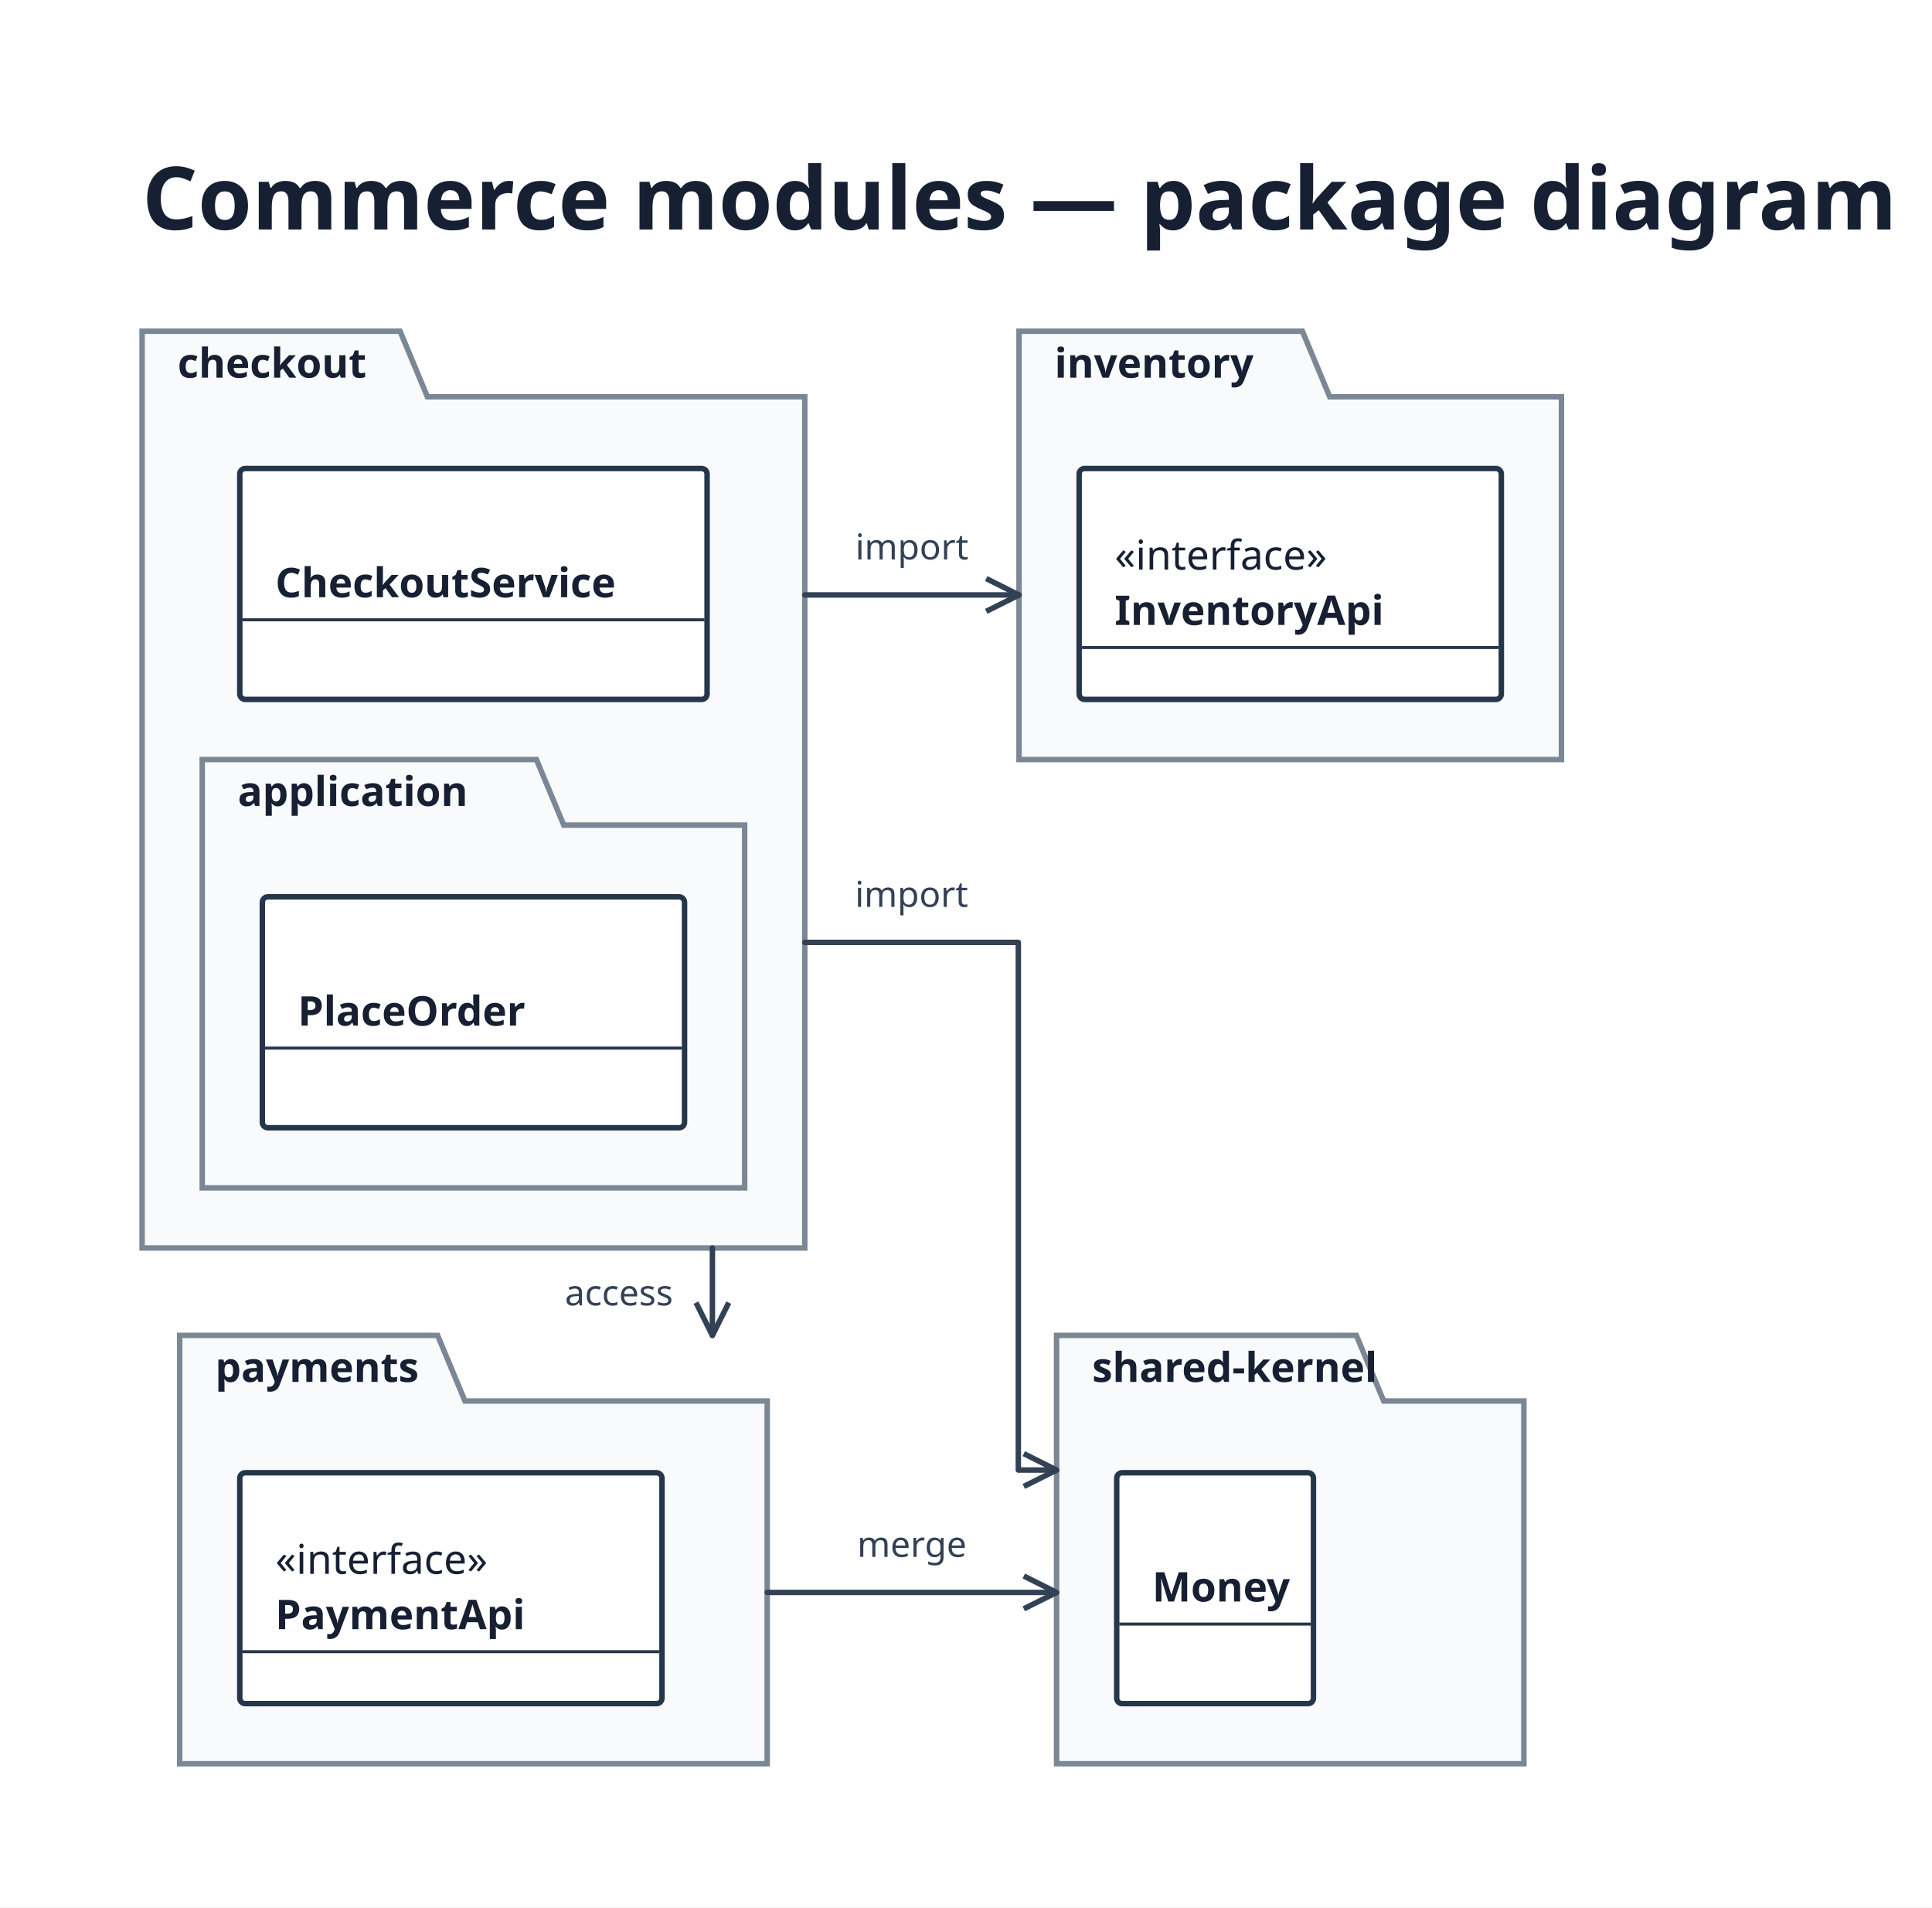
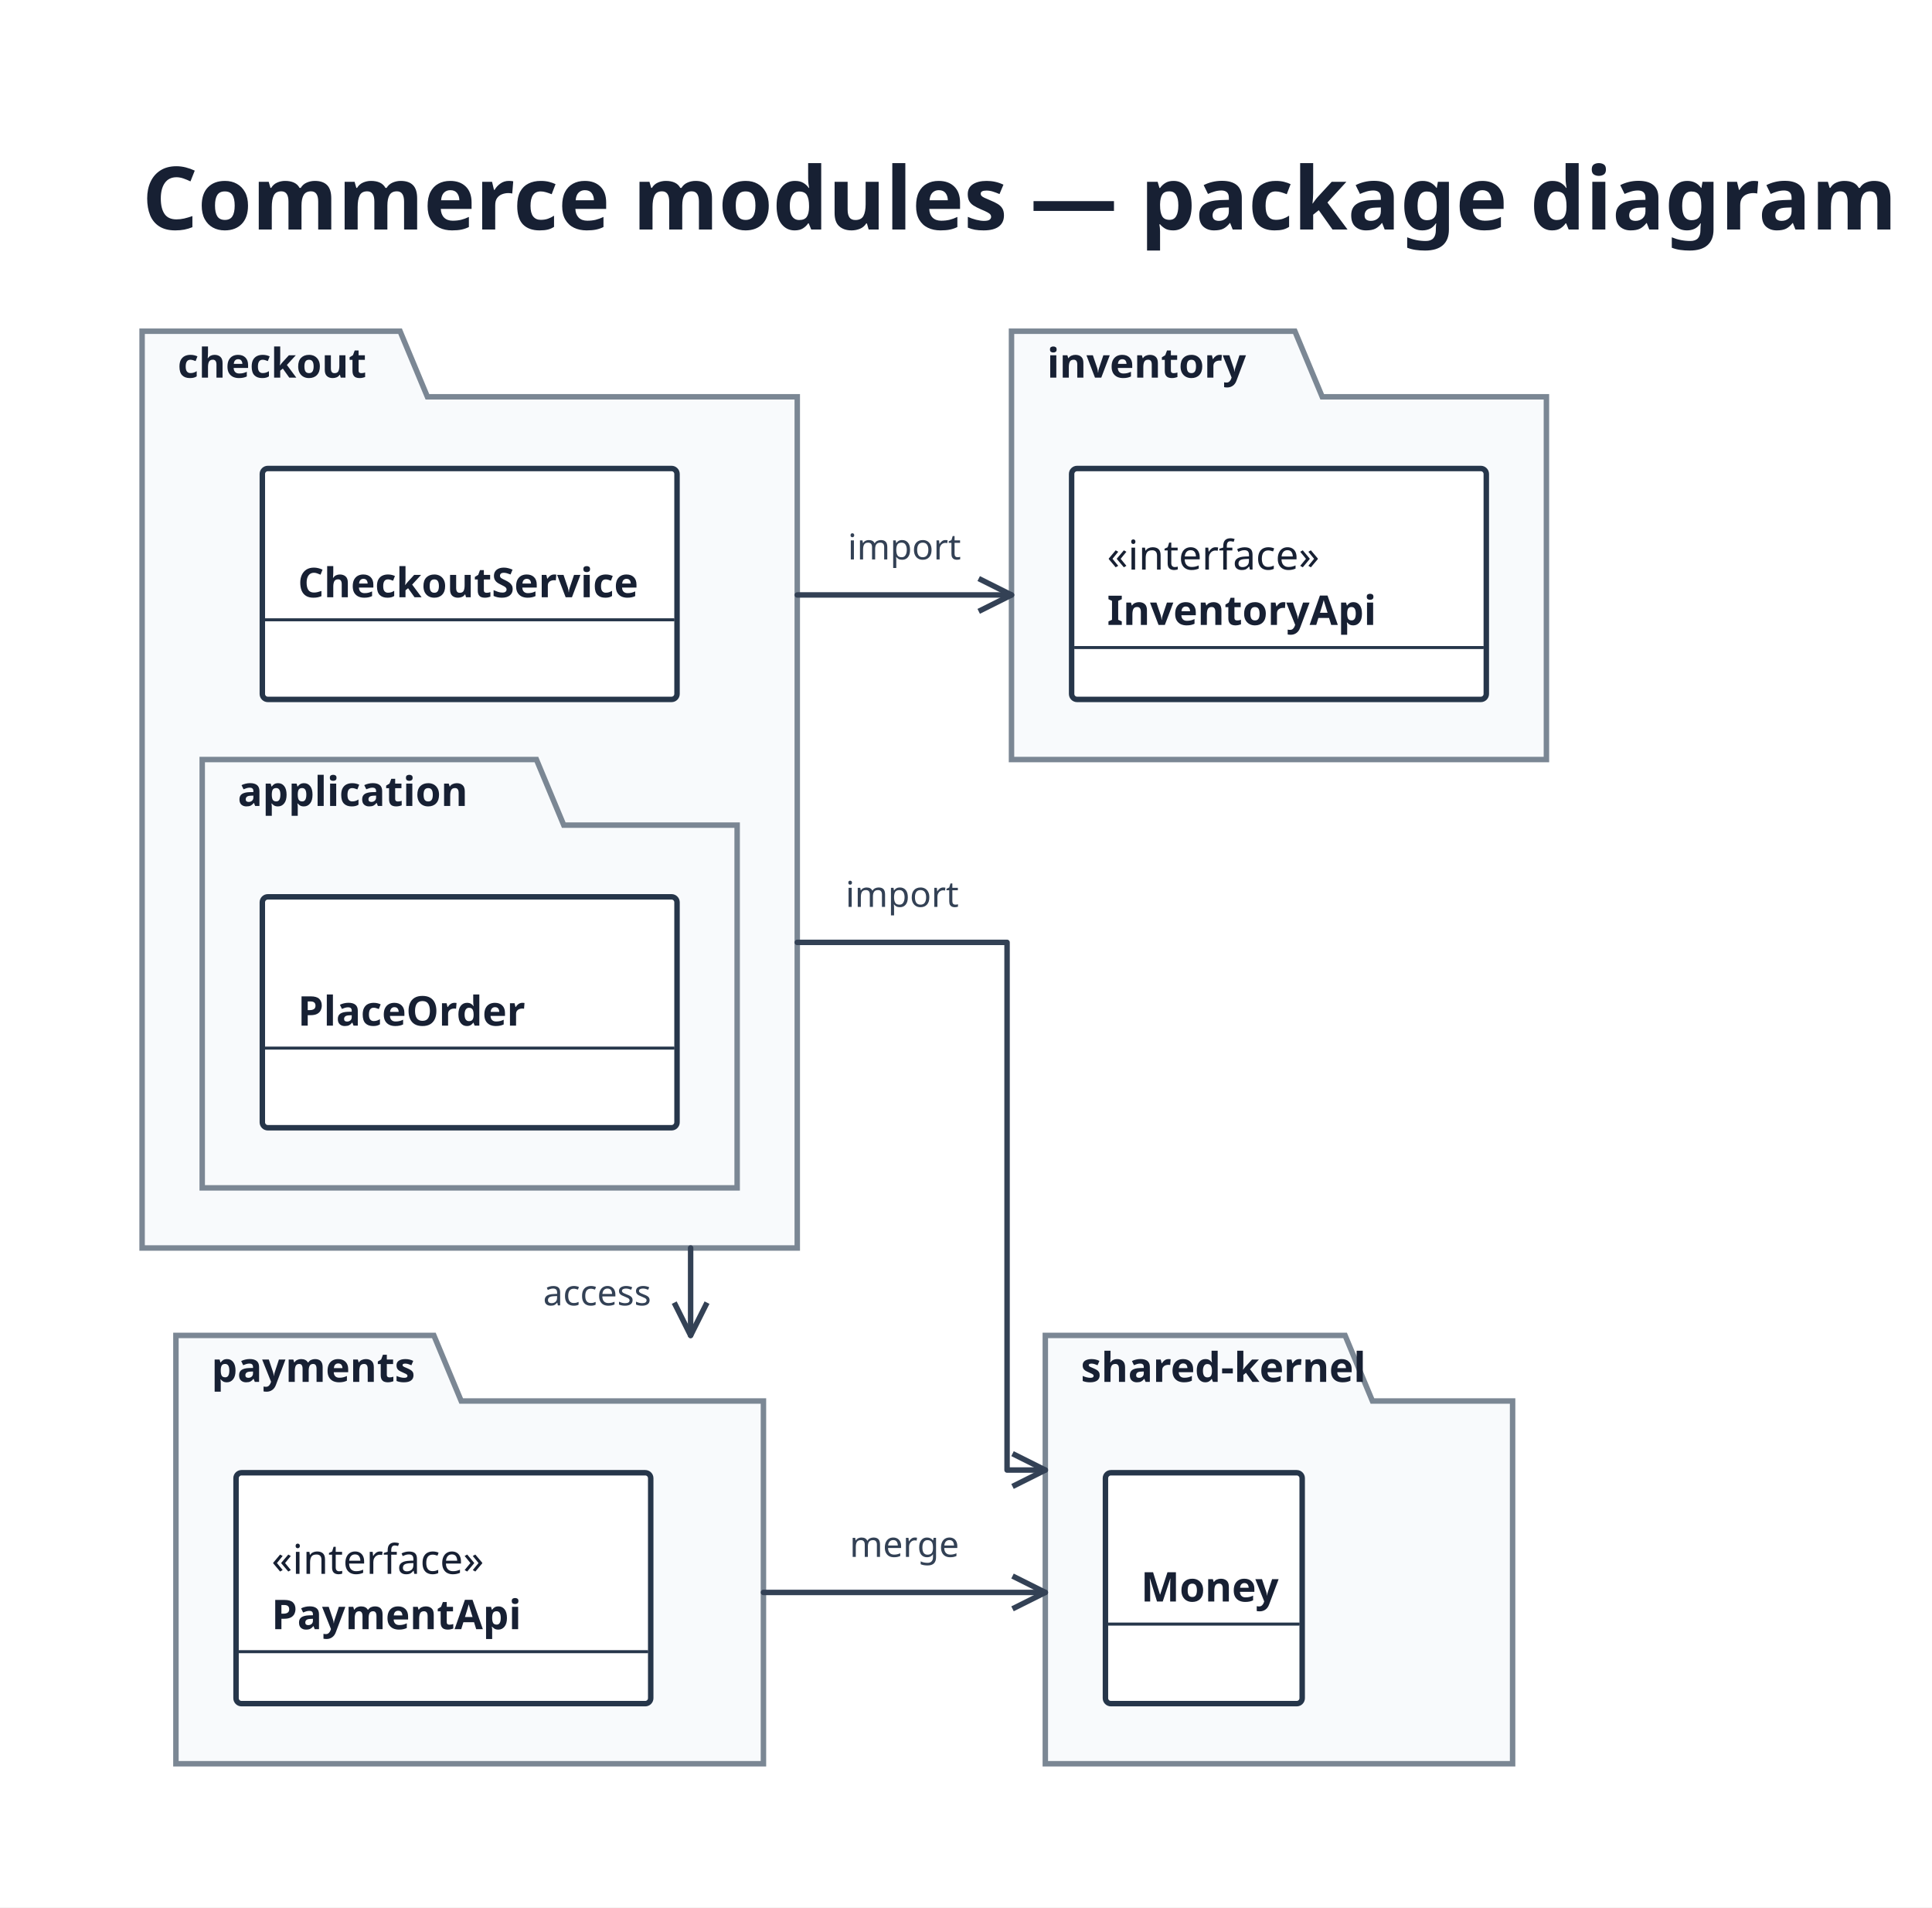
<svg xmlns="http://www.w3.org/2000/svg" width="707" height="698" viewBox="0 0 707 698" role="img" aria-label="uml-package-example">
  <rect width="100%" height="100%" fill="#ffffff" />
  <g id="boundaries">
-     <path d="M 52 145.2 V 456.7 H 294.5 V 145.2 H 156.4 L 146.4 121.2 H 52 Z" fill="#f8fafc" stroke="#7b8794" stroke-width="2" />
-     <path d="M 372.9 145.2 V 277.95 H 571.4 V 145.2 H 486.6 L 476.6 121.2 H 372.9 Z" fill="#f8fafc" stroke="#7b8794" stroke-width="2" />
-     <path d="M 65.75 512.7 V 645.45 H 280.75 V 512.7 H 170.15 L 160.15 488.7 H 65.75 Z" fill="#f8fafc" stroke="#7b8794" stroke-width="2" />
-     <path d="M 386.65 512.7 V 645.45 H 557.65 V 512.7 H 506.35 L 496.35 488.7 H 386.65 Z" fill="#f8fafc" stroke="#7b8794" stroke-width="2" />
-     <path d="M 74 301.95 V 434.7 H 272.5 V 301.95 H 206.3 L 196.3 277.95 H 74 Z" fill="#f8fafc" stroke="#7b8794" stroke-width="2" />
+     <path d="M 52 145.2 V 456.7 H 291.75 V 145.2 H 156.4 L 146.4 121.2 H 52 Z" fill="#f8fafc" stroke="#7b8794" stroke-width="2" />
+     <path d="M 370.15 145.2 V 277.95 H 565.9 V 145.2 H 483.85 L 473.85 121.2 H 370.15 Z" fill="#f8fafc" stroke="#7b8794" stroke-width="2" />
+     <path d="M 64.375 512.7 V 645.45 H 279.375 V 512.7 H 168.775 L 158.775 488.7 H 64.375 Z" fill="#f8fafc" stroke="#7b8794" stroke-width="2" />
+     <path d="M 382.525 512.7 V 645.45 H 553.525 V 512.7 H 502.225 L 492.225 488.7 H 382.525 Z" fill="#f8fafc" stroke="#7b8794" stroke-width="2" />
+     <path d="M 74 301.95 V 434.7 H 269.75 V 301.95 H 206.3 L 196.3 277.95 H 74 Z" fill="#f8fafc" stroke="#7b8794" stroke-width="2" />
  </g>
  <g id="corridor-dividers" />
  <g id="lines">
    <g data-line="checkout-inventory">
-       <polyline points="294.5,217.725 372.9,217.725" fill="none" stroke="#334155" stroke-width="2" stroke-linejoin="round" stroke-linecap="round" />
-       <path d="M 360.9 223.725 L 372.9 217.725 L 360.9 211.725" fill="none" stroke="#334155" stroke-width="2" stroke-linejoin="round" />
+       <polyline points="291.75,217.725 370.15,217.725" fill="none" stroke="#334155" stroke-width="2" stroke-linejoin="round" stroke-linecap="round" />
+       <path d="M 358.15 223.725 L 370.15 217.725 L 358.15 211.725" fill="none" stroke="#334155" stroke-width="2" stroke-linejoin="round" />
    </g>
    <g data-line="checkout-payments">
-       <polyline points="260.696,456.7 260.696,488.7" fill="none" stroke="#334155" stroke-width="2" stroke-linejoin="round" stroke-linecap="round" />
-       <path d="M 254.696 476.7 L 260.696 488.7 L 266.696 476.7" fill="none" stroke="#334155" stroke-width="2" stroke-linejoin="round" />
+       <polyline points="252.727,456.7 252.727,488.7" fill="none" stroke="#334155" stroke-width="2" stroke-linejoin="round" stroke-linecap="round" />
+       <path d="M 246.727 476.7 L 252.727 488.7 L 258.727 476.7" fill="none" stroke="#334155" stroke-width="2" stroke-linejoin="round" />
    </g>
    <g data-line="checkout-shared">
-       <polyline points="294.5,344.867 372.65,344.867 372.65,537.964 386.65,537.964" fill="none" stroke="#334155" stroke-width="2" stroke-linejoin="round" stroke-linecap="round" />
-       <path d="M 374.65 543.964 L 386.65 537.964 L 374.65 531.964" fill="none" stroke="#334155" stroke-width="2" stroke-linejoin="round" />
+       <polyline points="291.75,344.867 368.525,344.867 368.525,537.964 382.525,537.964" fill="none" stroke="#334155" stroke-width="2" stroke-linejoin="round" stroke-linecap="round" />
+       <path d="M 370.525 543.964 L 382.525 537.964 L 370.525 531.964" fill="none" stroke="#334155" stroke-width="2" stroke-linejoin="round" />
    </g>
    <g data-line="payments-shared">
-       <polyline points="280.75,582.75 386.65,582.75" fill="none" stroke="#334155" stroke-width="2" stroke-linejoin="round" stroke-linecap="round" />
-       <path d="M 374.65 588.75 L 386.65 582.75 L 374.65 576.75" fill="none" stroke="#334155" stroke-width="2" stroke-linejoin="round" />
+       <polyline points="279.375,582.75 382.525,582.75" fill="none" stroke="#334155" stroke-width="2" stroke-linejoin="round" stroke-linecap="round" />
+       <path d="M 370.525 588.75 L 382.525 582.75 L 370.525 576.75" fill="none" stroke="#334155" stroke-width="2" stroke-linejoin="round" />
    </g>
  </g>
  <g id="objects">
-     <rect x="87.75" y="171.45" width="171" height="84.5" rx="2" fill="#ffffff" stroke="#26364a" stroke-width="2" />
-     <rect x="96" y="328.2" width="154.5" height="84.5" rx="2" fill="#ffffff" stroke="#26364a" stroke-width="2" />
-     <rect x="394.9" y="171.45" width="154.5" height="84.5" rx="2" fill="#ffffff" stroke="#26364a" stroke-width="2" />
-     <rect x="87.75" y="538.95" width="154.5" height="84.5" rx="2" fill="#ffffff" stroke="#26364a" stroke-width="2" />
-     <rect x="408.65" y="538.95" width="72" height="84.5" rx="2" fill="#ffffff" stroke="#26364a" stroke-width="2" />
+     <rect x="96" y="171.45" width="151.75" height="84.5" rx="2" fill="#ffffff" stroke="#26364a" stroke-width="2" />
+     <rect x="96" y="328.2" width="151.75" height="84.5" rx="2" fill="#ffffff" stroke="#26364a" stroke-width="2" />
+     <rect x="392.15" y="171.45" width="151.75" height="84.5" rx="2" fill="#ffffff" stroke="#26364a" stroke-width="2" />
+     <rect x="86.375" y="538.95" width="151.75" height="84.5" rx="2" fill="#ffffff" stroke="#26364a" stroke-width="2" />
+     <rect x="404.525" y="538.95" width="72" height="84.5" rx="2" fill="#ffffff" stroke="#26364a" stroke-width="2" />
  </g>
  <g id="ports" />
  <g id="text">
    <text x="52" y="84" text-anchor="start" fill="#172033" font-family="ui-rounded, 'Comic Sans MS', sans-serif" font-size="32" font-weight="700">Commerce modules — package diagram</text>
    <text x="65" y="138.2" text-anchor="start" fill="#172033" font-family="ui-rounded, 'Comic Sans MS', sans-serif" font-size="15" font-weight="700">checkout</text>
-     <text x="100.75" y="218.575" text-anchor="start" fill="#172033" font-family="ui-rounded, 'Comic Sans MS', sans-serif" font-size="15" font-weight="700">CheckoutService</text>
-     <path d="M 88.75 226.825 H 257.75" stroke="#26364a" stroke-width="1" />
-     <path d="M 88.75 226.825 H 257.75" stroke="#26364a" stroke-width="1" />
+     <text x="109" y="218.575" text-anchor="start" fill="#172033" font-family="ui-rounded, 'Comic Sans MS', sans-serif" font-size="15" font-weight="700">CheckoutService</text>
+     <path d="M 97 226.825 H 246.75" stroke="#26364a" stroke-width="1" />
+     <path d="M 97 226.825 H 246.75" stroke="#26364a" stroke-width="1" />
    <text x="87" y="294.95" text-anchor="start" fill="#172033" font-family="ui-rounded, 'Comic Sans MS', sans-serif" font-size="15" font-weight="700">application</text>
    <text x="109" y="375.325" text-anchor="start" fill="#172033" font-family="ui-rounded, 'Comic Sans MS', sans-serif" font-size="15" font-weight="700">PlaceOrder</text>
-     <path d="M 97 383.575 H 249.5" stroke="#26364a" stroke-width="1" />
-     <path d="M 97 383.575 H 249.5" stroke="#26364a" stroke-width="1" />
-     <text x="385.9" y="138.2" text-anchor="start" fill="#172033" font-family="ui-rounded, 'Comic Sans MS', sans-serif" font-size="15" font-weight="700">inventory</text>
-     <text x="407.9" y="208.45" text-anchor="start" fill="#172033" font-family="ui-rounded, 'Comic Sans MS', sans-serif" font-size="15" font-weight="450">«interface»</text>
-     <text x="407.9" y="228.7" text-anchor="start" fill="#172033" font-family="ui-rounded, 'Comic Sans MS', sans-serif" font-size="15" font-weight="700">InventoryApi</text>
-     <path d="M 395.9 236.95 H 548.4" stroke="#26364a" stroke-width="1" />
-     <path d="M 395.9 236.95 H 548.4" stroke="#26364a" stroke-width="1" />
-     <text x="78.75" y="505.7" text-anchor="start" fill="#172033" font-family="ui-rounded, 'Comic Sans MS', sans-serif" font-size="15" font-weight="700">payments</text>
-     <text x="100.75" y="575.95" text-anchor="start" fill="#172033" font-family="ui-rounded, 'Comic Sans MS', sans-serif" font-size="15" font-weight="450">«interface»</text>
-     <text x="100.75" y="596.2" text-anchor="start" fill="#172033" font-family="ui-rounded, 'Comic Sans MS', sans-serif" font-size="15" font-weight="700">PaymentApi</text>
-     <path d="M 88.75 604.45 H 241.25" stroke="#26364a" stroke-width="1" />
-     <path d="M 88.75 604.45 H 241.25" stroke="#26364a" stroke-width="1" />
-     <text x="399.65" y="505.7" text-anchor="start" fill="#172033" font-family="ui-rounded, 'Comic Sans MS', sans-serif" font-size="15" font-weight="700">shared-kernel</text>
-     <text x="421.65" y="586.075" text-anchor="start" fill="#172033" font-family="ui-rounded, 'Comic Sans MS', sans-serif" font-size="15" font-weight="700">Money</text>
-     <path d="M 409.65 594.325 H 479.65" stroke="#26364a" stroke-width="1" />
-     <path d="M 409.65 594.325 H 479.65" stroke="#26364a" stroke-width="1" />
+     <path d="M 97 383.575 H 246.75" stroke="#26364a" stroke-width="1" />
+     <path d="M 97 383.575 H 246.75" stroke="#26364a" stroke-width="1" />
+     <text x="383.15" y="138.2" text-anchor="start" fill="#172033" font-family="ui-rounded, 'Comic Sans MS', sans-serif" font-size="15" font-weight="700">inventory</text>
+     <text x="405.15" y="208.45" text-anchor="start" fill="#172033" font-family="ui-rounded, 'Comic Sans MS', sans-serif" font-size="15" font-weight="450">«interface»</text>
+     <text x="405.15" y="228.7" text-anchor="start" fill="#172033" font-family="ui-rounded, 'Comic Sans MS', sans-serif" font-size="15" font-weight="700">InventoryApi</text>
+     <path d="M 393.15 236.95 H 542.9" stroke="#26364a" stroke-width="1" />
+     <path d="M 393.15 236.95 H 542.9" stroke="#26364a" stroke-width="1" />
+     <text x="77.375" y="505.7" text-anchor="start" fill="#172033" font-family="ui-rounded, 'Comic Sans MS', sans-serif" font-size="15" font-weight="700">payments</text>
+     <text x="99.375" y="575.95" text-anchor="start" fill="#172033" font-family="ui-rounded, 'Comic Sans MS', sans-serif" font-size="15" font-weight="450">«interface»</text>
+     <text x="99.375" y="596.2" text-anchor="start" fill="#172033" font-family="ui-rounded, 'Comic Sans MS', sans-serif" font-size="15" font-weight="700">PaymentApi</text>
+     <path d="M 87.375 604.45 H 237.125" stroke="#26364a" stroke-width="1" />
+     <path d="M 87.375 604.45 H 237.125" stroke="#26364a" stroke-width="1" />
+     <text x="395.525" y="505.7" text-anchor="start" fill="#172033" font-family="ui-rounded, 'Comic Sans MS', sans-serif" font-size="15" font-weight="700">shared-kernel</text>
+     <text x="417.525" y="586.075" text-anchor="start" fill="#172033" font-family="ui-rounded, 'Comic Sans MS', sans-serif" font-size="15" font-weight="700">Money</text>
+     <path d="M 405.525 594.325 H 475.525" stroke="#26364a" stroke-width="1" />
+     <path d="M 405.525 594.325 H 475.525" stroke="#26364a" stroke-width="1" />
    <g>
-       <rect x="307.5" y="189.725" width="52.4" height="20" rx="4" fill="#ffffff" fill-opacity=".9" />
-       <text x="333.7" y="204.725" text-anchor="middle" font-family="ui-rounded, sans-serif" font-size="13" fill="#334155">import</text>
+       <rect x="304.75" y="189.725" width="52.4" height="20" rx="4" fill="#ffffff" fill-opacity=".9" />
+       <text x="330.95" y="204.725" text-anchor="middle" font-family="ui-rounded, sans-serif" font-size="13" fill="#334155">import</text>
    </g>
    <g>
-       <rect x="200.296" y="462.7" width="52.4" height="20" rx="4" fill="#ffffff" fill-opacity=".9" />
-       <text x="226.496" y="477.7" text-anchor="middle" font-family="ui-rounded, sans-serif" font-size="13" fill="#334155">access</text>
+       <rect x="192.327" y="462.7" width="52.4" height="20" rx="4" fill="#ffffff" fill-opacity=".9" />
+       <text x="218.527" y="477.7" text-anchor="middle" font-family="ui-rounded, sans-serif" font-size="13" fill="#334155">access</text>
    </g>
    <g>
-       <rect x="307.375" y="316.867" width="52.4" height="20" rx="4" fill="#ffffff" fill-opacity=".9" />
-       <text x="333.575" y="331.867" text-anchor="middle" font-family="ui-rounded, sans-serif" font-size="13" fill="#334155">import</text>
+       <rect x="303.938" y="316.867" width="52.4" height="20" rx="4" fill="#ffffff" fill-opacity=".9" />
+       <text x="330.137" y="331.867" text-anchor="middle" font-family="ui-rounded, sans-serif" font-size="13" fill="#334155">import</text>
    </g>
    <g>
-       <rect x="311.2" y="554.75" width="45" height="20" rx="4" fill="#ffffff" fill-opacity=".9" />
-       <text x="333.7" y="569.75" text-anchor="middle" font-family="ui-rounded, sans-serif" font-size="13" fill="#334155">merge</text>
+       <rect x="308.45" y="554.75" width="45" height="20" rx="4" fill="#ffffff" fill-opacity=".9" />
+       <text x="330.95" y="569.75" text-anchor="middle" font-family="ui-rounded, sans-serif" font-size="13" fill="#334155">merge</text>
    </g>
  </g>
</svg>
